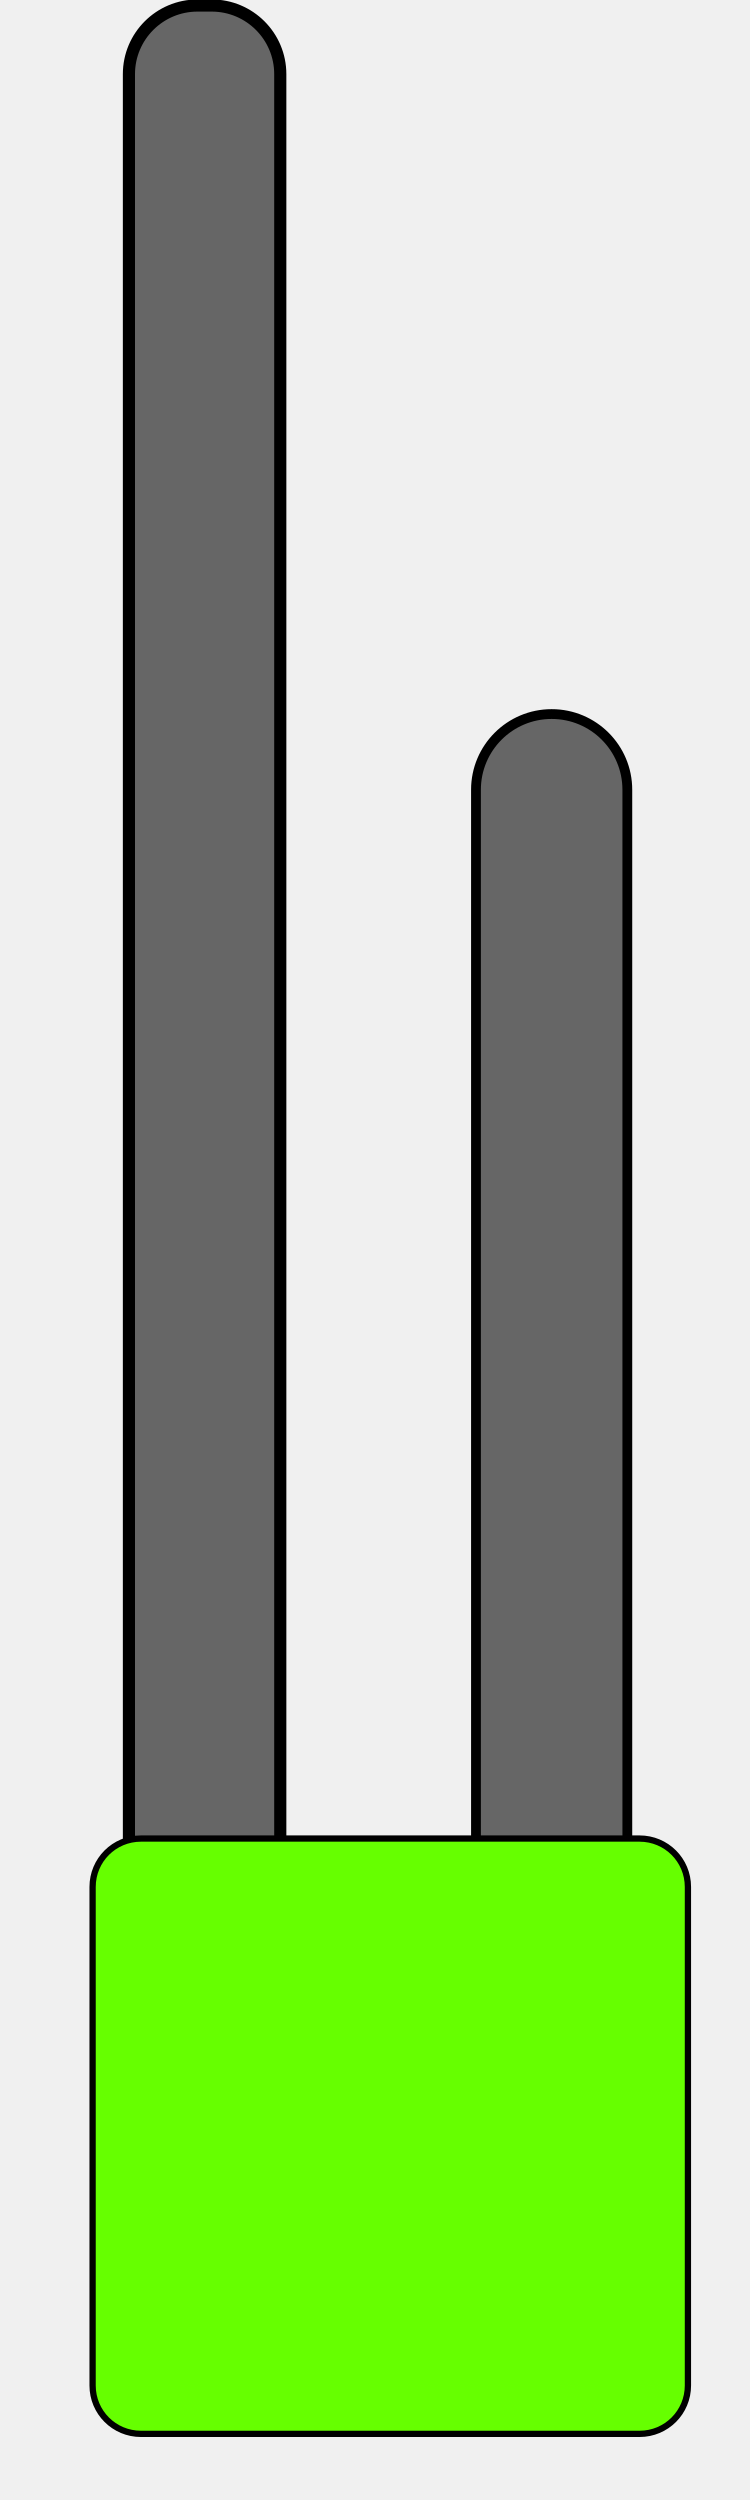
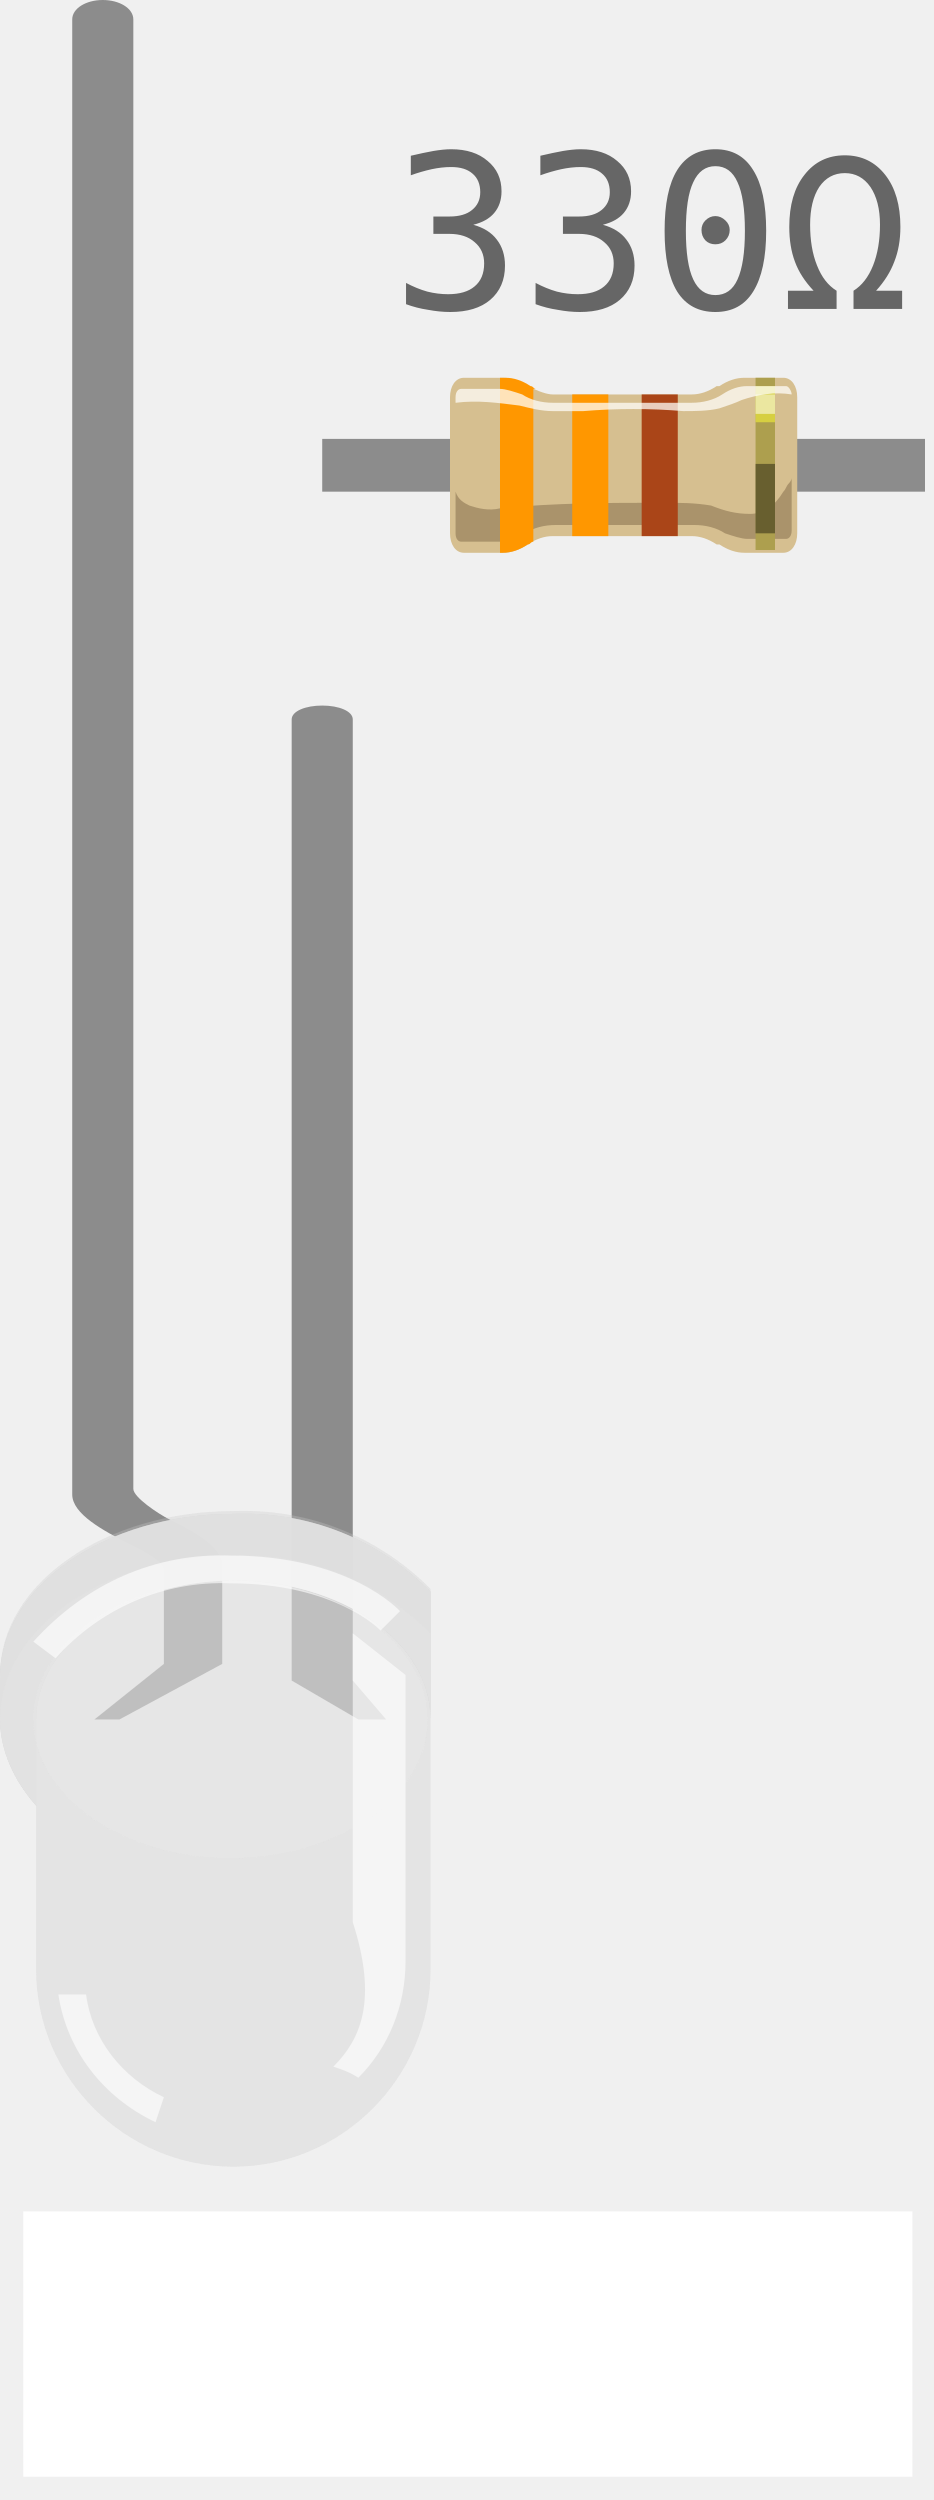
- <svg xmlns="http://www.w3.org/2000/svg" width="30mm" height="100mm" viewBox="0 0 30 100" version="1.1" id="svg8">
-   <defs id="defs2" />
-   <g id="layer1" transform="translate(0,-197)">
-     <rect style="fill:#666666;fill-opacity:1;stroke:#000000;stroke-width:0.392;stroke-opacity:1" id="rect4508-3" width="6.054" height="52.917" x="19.039" y="225.562" rx="3.027" />
-     <rect style="fill:#666666;fill-opacity:1;stroke:#000000;stroke-width:0.486;stroke-opacity:1" id="rect4508" width="6.054" height="81.258" x="5.157" y="197.221" rx="2.744" />
-     <path style="fill:#66ff00;fill-opacity:1;stroke:#000000;stroke-width:0.251;stroke-opacity:1" d="M 5.639,270.542 H 25.582 c 1.072,0 1.935,0.863 1.935,1.935 v 19.943 c 0,1.072 -0.863,1.935 -1.935,1.935 H 5.639 c -1.072,0 -1.935,-0.863 -1.935,-1.935 v -19.943 c 0,-1.072 0.863,-1.935 1.935,-1.935 z" id="LED" />
+ <svg xmlns="http://www.w3.org/2000/svg" version="1.1" id="Layer_1" x="0px" y="0px" viewBox="0 0 33.6 90" xml:space="preserve" width="33.6" height="90">
+   <defs id="defs71" />
+   <path class="st0" style="opacity:0.65;fill:#ececec" d="m 1.3,65 v 5.9 C 1.3,74.8 4.5,78 8.4,78 c 3.9,0 7.1,-3.2 7.1,-7.1 v 0 -13.7 c -1.9,-1.9 -4.4,-2.9 -7.1,-2.8 -4.6,0 -8.4,2.6 -8.4,5.9 v 1.5 c 0,1.2 0.5,2.3 1.3,3.2 z" id="path5" />
+   <g id="g7" transform="translate(0,10.9)">
+     <rect style="fill:#ffffff;fill-opacity:1;stroke:none;stroke-width:3.939;stroke-linecap:round;stroke-linejoin:round;stroke-miterlimit:4;stroke-dasharray:none;stroke-opacity:1" id="rect4526" width="32.009" height="9.552" x="0.838" y="68.71" />
+     <path class="st1" style="fill:#8c8c8c" d="m 12.7,49.6 1.2,1.4 h -1 L 10.5,49.6 V 15 c 0,-0.3 0.5,-0.5 1.1,-0.5 v 0 c 0.6,0 1.1,0.2 1.1,0.5 z" id="path9" />
+     <path class="st1" style="fill:#8c8c8c" d="m 2.6,42.9 c 0,0.7 1.1,1.3 2.1,1.8 0.4,0.2 1.2,0.6 1.2,0.9 V 49 L 3.4,51 H 4.3 L 8,49 V 45.5 C 8,44.8 7.1,44.3 6.1,43.8 5.7,43.6 4.8,43 4.8,42.7 c 0,-0.1 0,-46.8 0,-52.9 0,-0.4 -0.5,-0.7 -1.1,-0.7 v 0 0 c -0.6,0 -1.1,0.3 -1.1,0.7 v 0 z" id="path11" />
+     <path class="sim-led-main" style="opacity:0.3;fill:#cccccc" d="M 1.3,54.1 V 60 c 0,3.9 3.2,7.1 7.1,7.1 3.9,0 7.1,-3.2 7.1,-7.1 V 60 46.3 C 13.6,44.4 11.1,43.4 8.4,43.5 3.8,43.5 0,46.1 0,49.4 v 1.5 c 0,1.2 0.5,2.3 1.3,3.2 z" id="LED" />
+     <path class="st3" style="opacity:0.9;fill:#d1d1d1" d="M 1.3,54.1 V 51 c 0,-2.7 3.2,-5 7.1,-5 3.9,0 7.1,2.2 7.1,5 V 46.4 C 13.6,44.5 11.1,43.5 8.4,43.6 3.8,43.6 0,46.2 0,49.5 V 51 c 0,1.1 0.5,2.2 1.3,3.1 z" id="path15" />
+     <path class="st4" style="opacity:0.7;fill:#e6e6e6" d="M 1.3,54.1 V 51 c 0,-2.7 3.2,-5 7.1,-5 3.9,0 7.1,2.2 7.1,5 V 46.4 C 13.6,44.5 11.1,43.5 8.4,43.6 3.8,43.6 0,46.2 0,49.5 V 51 c 0,1.1 0.5,2.2 1.3,3.1 z" id="path17" />
+     <path class="st5" style="opacity:0.25;fill:#e6e6e6" d="M 1.3,54.1 V 51 c 0,-2.7 3.2,-5 7.1,-5 3.9,0 7.1,2.2 7.1,5 V 47.9 C 13.6,46 11.1,45 8.4,45.1 3.8,45.1 0,47.7 0,51 c 0,1.1 0.5,2.2 1.3,3.1 z" id="path19" />
+     <ellipse class="st5" style="opacity:0.25;fill:#e6e6e6" cx="8.3" cy="51" rx="7.1" ry="5" id="ellipse21" />
+     <ellipse class="st5" style="opacity:0.25;fill:#e6e6e6" cx="8.3" cy="51" rx="7.1" ry="5" id="ellipse23" />
+     <g class="st8" style="opacity:0.61" id="g29" transform="translate(0,-12)">
+       <path class="st9" style="fill:#ffffff" d="m 8.3,57.1 c 4.3,0 6.1,2 6.1,2 l -0.7,0.7 c 0,0 -1.6,-1.7 -5.4,-1.7 C 5.9,58 3.6,59 2,60.8 L 1.2,60.2 C 3.1,58.1 5.6,57 8.3,57.1 Z" id="path31" />
+     </g>
+     <g class="st8" style="opacity:0.61" id="g33" transform="translate(0,-12)">
+       <path class="st9" style="fill:#ffffff" d="m 12.9,75.9 c 1.1,-1.1 1.7,-2.6 1.7,-4.2 V 61.4 l -1.9,-1.5 v 10.4 c 0.9,2.8 0.3,4.2 -0.7,5.2 0.3,0.1 0.6,0.2 0.9,0.4 z" id="path35" />
+       <path class="st9" style="fill:#ffffff" d="M 5.6,77.5 C 5.7,77.2 5.8,76.9 5.9,76.6 4.4,75.9 3.3,74.5 3.1,72.9 h -1 c 0.3,2 1.6,3.7 3.5,4.6 z" id="path37" />
+     </g>
+     <text xml:space="preserve" style="font-style:normal;font-variant:normal;font-weight:normal;font-stretch:normal;font-size:7.744px;line-height:1.25;font-family:consolas;-inkscape-font-specification:consolas;letter-spacing:0px;word-spacing:0px;fill:#666666;fill-opacity:1;stroke:none;stroke-width:0.968" x="14.103" y="0.225" id="text4514">
+       <tspan id="tspan4512" x="14.103" y="0.225" style="fill:#666666;stroke-width:0.968">330Ω</tspan>
+     </text>
+     <text xml:space="preserve" style="font-style:normal;font-variant:normal;font-weight:normal;font-stretch:normal;font-size:32.793px;line-height:1.25;font-family:consolas;-inkscape-font-specification:consolas;letter-spacing:0px;word-spacing:0px;fill:#000000;fill-opacity:1;stroke:none;stroke-width:0.82" x="1.868" y="77.58" id="text4524">
+       <tspan id="tspan4522" x="1.868" y="106.034" style="font-size:10.931px;stroke-width:0.82" />
+     </text>
+   </g>
+   <g id="g39" transform="translate(0,-1.099998)">
+     <rect x="11.6" y="16.9" class="st1" style="fill:#8c8c8c" width="21.7" height="1.9" id="rect41" />
+     <g id="g43">
+       <rect x="12" y="16.9" class="st10" style="fill:none" width="3.2" height="1.9" id="rect45" />
+       <path class="st11" style="fill:#d6bf90" d="m 19,15 c -0.3,-0.2 -0.6,-0.3 -0.9,-0.3 h -1.4 c -0.3,0 -0.5,0.3 -0.5,0.7 v 4.9 c 0,0.4 0.2,0.7 0.5,0.7 h 1.4 c 0.3,0 0.6,-0.1 0.9,-0.3 v 0 c 0.3,-0.2 0.6,-0.3 0.9,-0.3 h 5 c 0.3,0 0.6,0.1 0.9,0.3 h 0.1 c 0.3,0.2 0.6,0.3 0.9,0.3 h 1.4 c 0.3,0 0.5,-0.3 0.5,-0.7 v -4.9 c 0,-0.4 -0.2,-0.7 -0.5,-0.7 h -1.4 c -0.3,0 -0.6,0.1 -0.9,0.3 h -0.1 c -0.3,0.2 -0.6,0.3 -0.9,0.3 h -5 C 19.7,15.3 19.4,15.2 19,15 Z" id="path47" />
+       <path class="st12" style="fill:#aa936b" d="m 28.4,18.5 c -0.1,0.1 -0.1,0.2 -0.2,0.3 -0.3,0.5 -0.7,0.8 -1.2,0.8 -0.5,0 -0.9,-0.1 -1.4,-0.3 -0.6,-0.1 -1.1,-0.1 -1.7,-0.1 -2,0 -3.9,0 -5.9,0.2 -0.4,0.1 -0.8,0 -1.1,-0.1 -0.2,-0.1 -0.4,-0.2 -0.5,-0.5 v 1.5 c 0,0.2 0.1,0.3 0.2,0.3 H 18 c 0.3,0 0.6,-0.1 0.9,-0.3 C 19.2,20.1 19.6,20 20,20 h 5 c 0.4,0 0.8,0.1 1.1,0.3 0.3,0.1 0.6,0.2 0.8,0.2 h 1.4 c 0.1,0 0.2,-0.1 0.2,-0.3 v -1.9 c 0,0.1 -0.1,0.2 -0.1,0.2 z" id="path49" />
+       <g id="g51">
+         <rect x="27.2" y="14.7" class="st13" style="fill:#ad9f4e" width="0.7" height="6.2" id="rect53" />
+         <rect x="27.2" y="17.8" class="st14" style="opacity:0.4" width="0.7" height="2.5" id="rect55" />
+         <rect x="27.2" y="15" class="st15" style="opacity:0.5;fill:#ffff33" width="0.7" height="1.3" id="rect57" />
+         <rect x="27.2" y="15.3" class="st16" style="opacity:0.5;fill:#ffffff" width="0.7" height="0.7" id="rect59" />
+       </g>
+       <rect x="23.1" y="15.3" class="st17" style="fill:#aa4518" width="1.3" height="5.1" id="rect61" />
+       <rect x="20.6" y="15.3" class="st18" style="fill:#ff9700" width="1.3" height="5.1" id="rect63" />
+       <path class="st18" style="fill:#ff9700" d="M 19.3,15.1 C 19.2,15.1 19.2,15 19.1,15 v 0 C 18.8,14.8 18.5,14.7 18.2,14.7 H 18 V 21 h 0.1 c 0.3,0 0.6,-0.1 0.9,-0.3 v 0 c 0.1,0 0.1,-0.1 0.2,-0.1 v -5.5 z" id="path65" />
+       <path class="st19" style="opacity:0.74;fill:#fffdfa" d="m 18.7,15.7 c 0.4,0.1 0.8,0.2 1.2,0.2 0.4,0 0.7,0 1.1,0 1.2,-0.1 2.4,-0.1 3.6,0 0.4,0 0.9,0 1.3,-0.1 0.3,-0.1 0.6,-0.2 0.8,-0.3 0.6,-0.2 1.2,-0.3 1.8,-0.2 0,-0.1 -0.1,-0.3 -0.2,-0.3 h -1.4 c -0.3,0 -0.6,0.1 -0.9,0.3 -0.3,0.2 -0.7,0.3 -1.1,0.3 h -5 c -0.4,0 -0.8,-0.1 -1.1,-0.3 -0.3,-0.1 -0.6,-0.2 -0.8,-0.2 h -1.4 c -0.1,0 -0.2,0.1 -0.2,0.3 v 0.2 c 0.8,-0.1 1.5,0 2.3,0.1 z" id="path67" />
+     </g>
  </g>
</svg>
